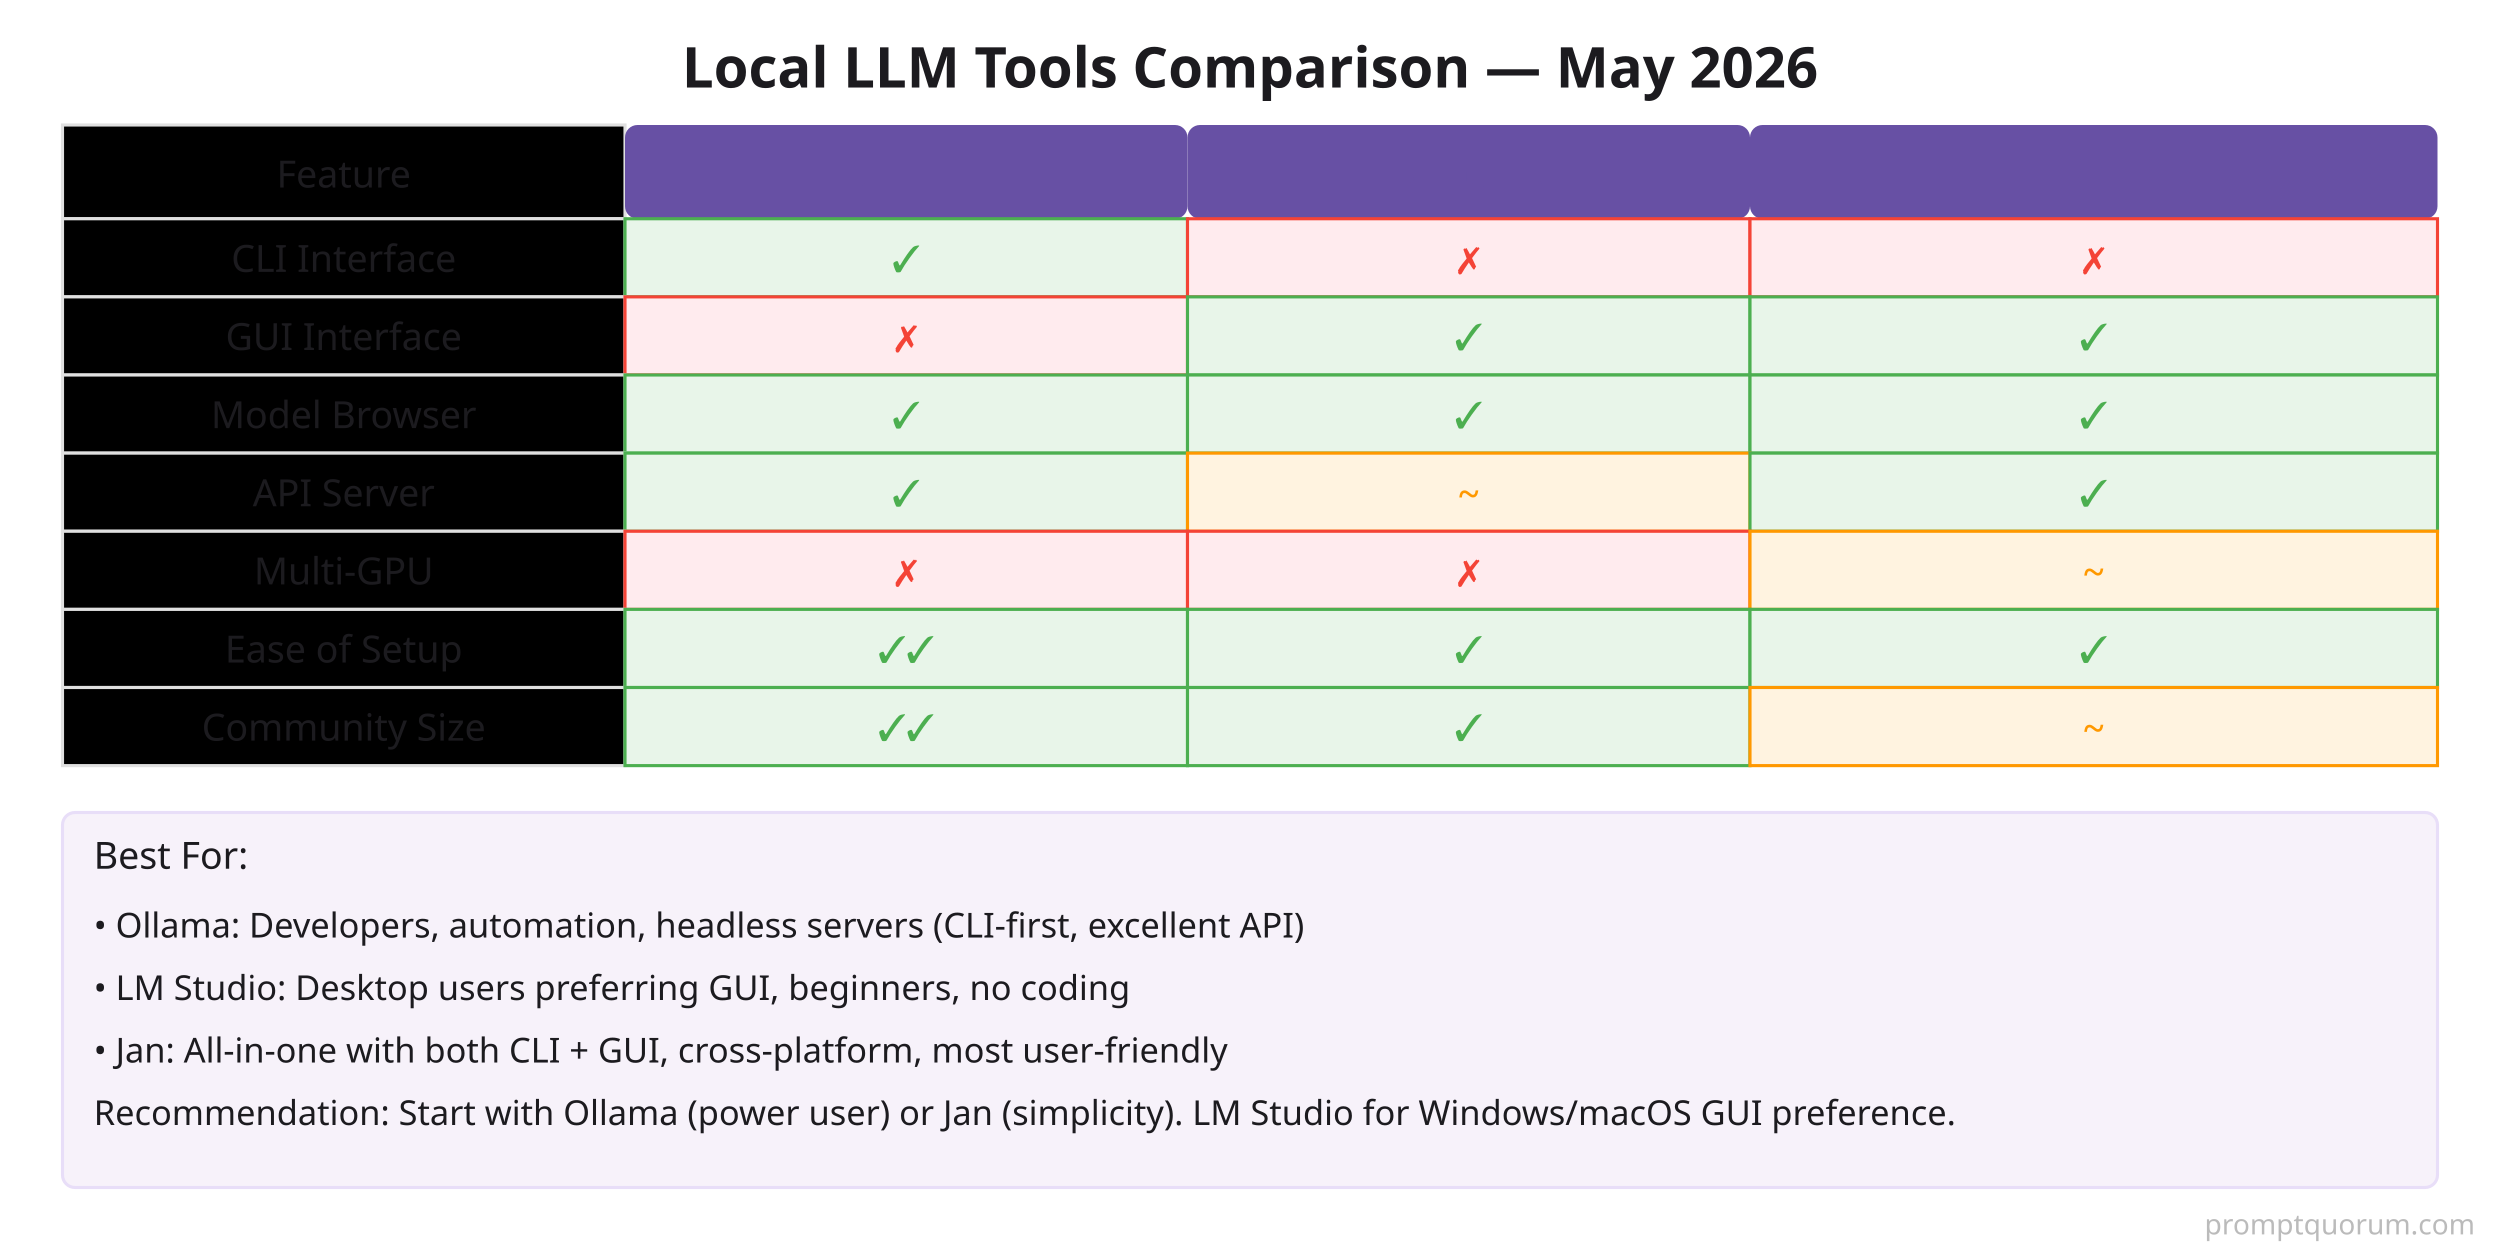
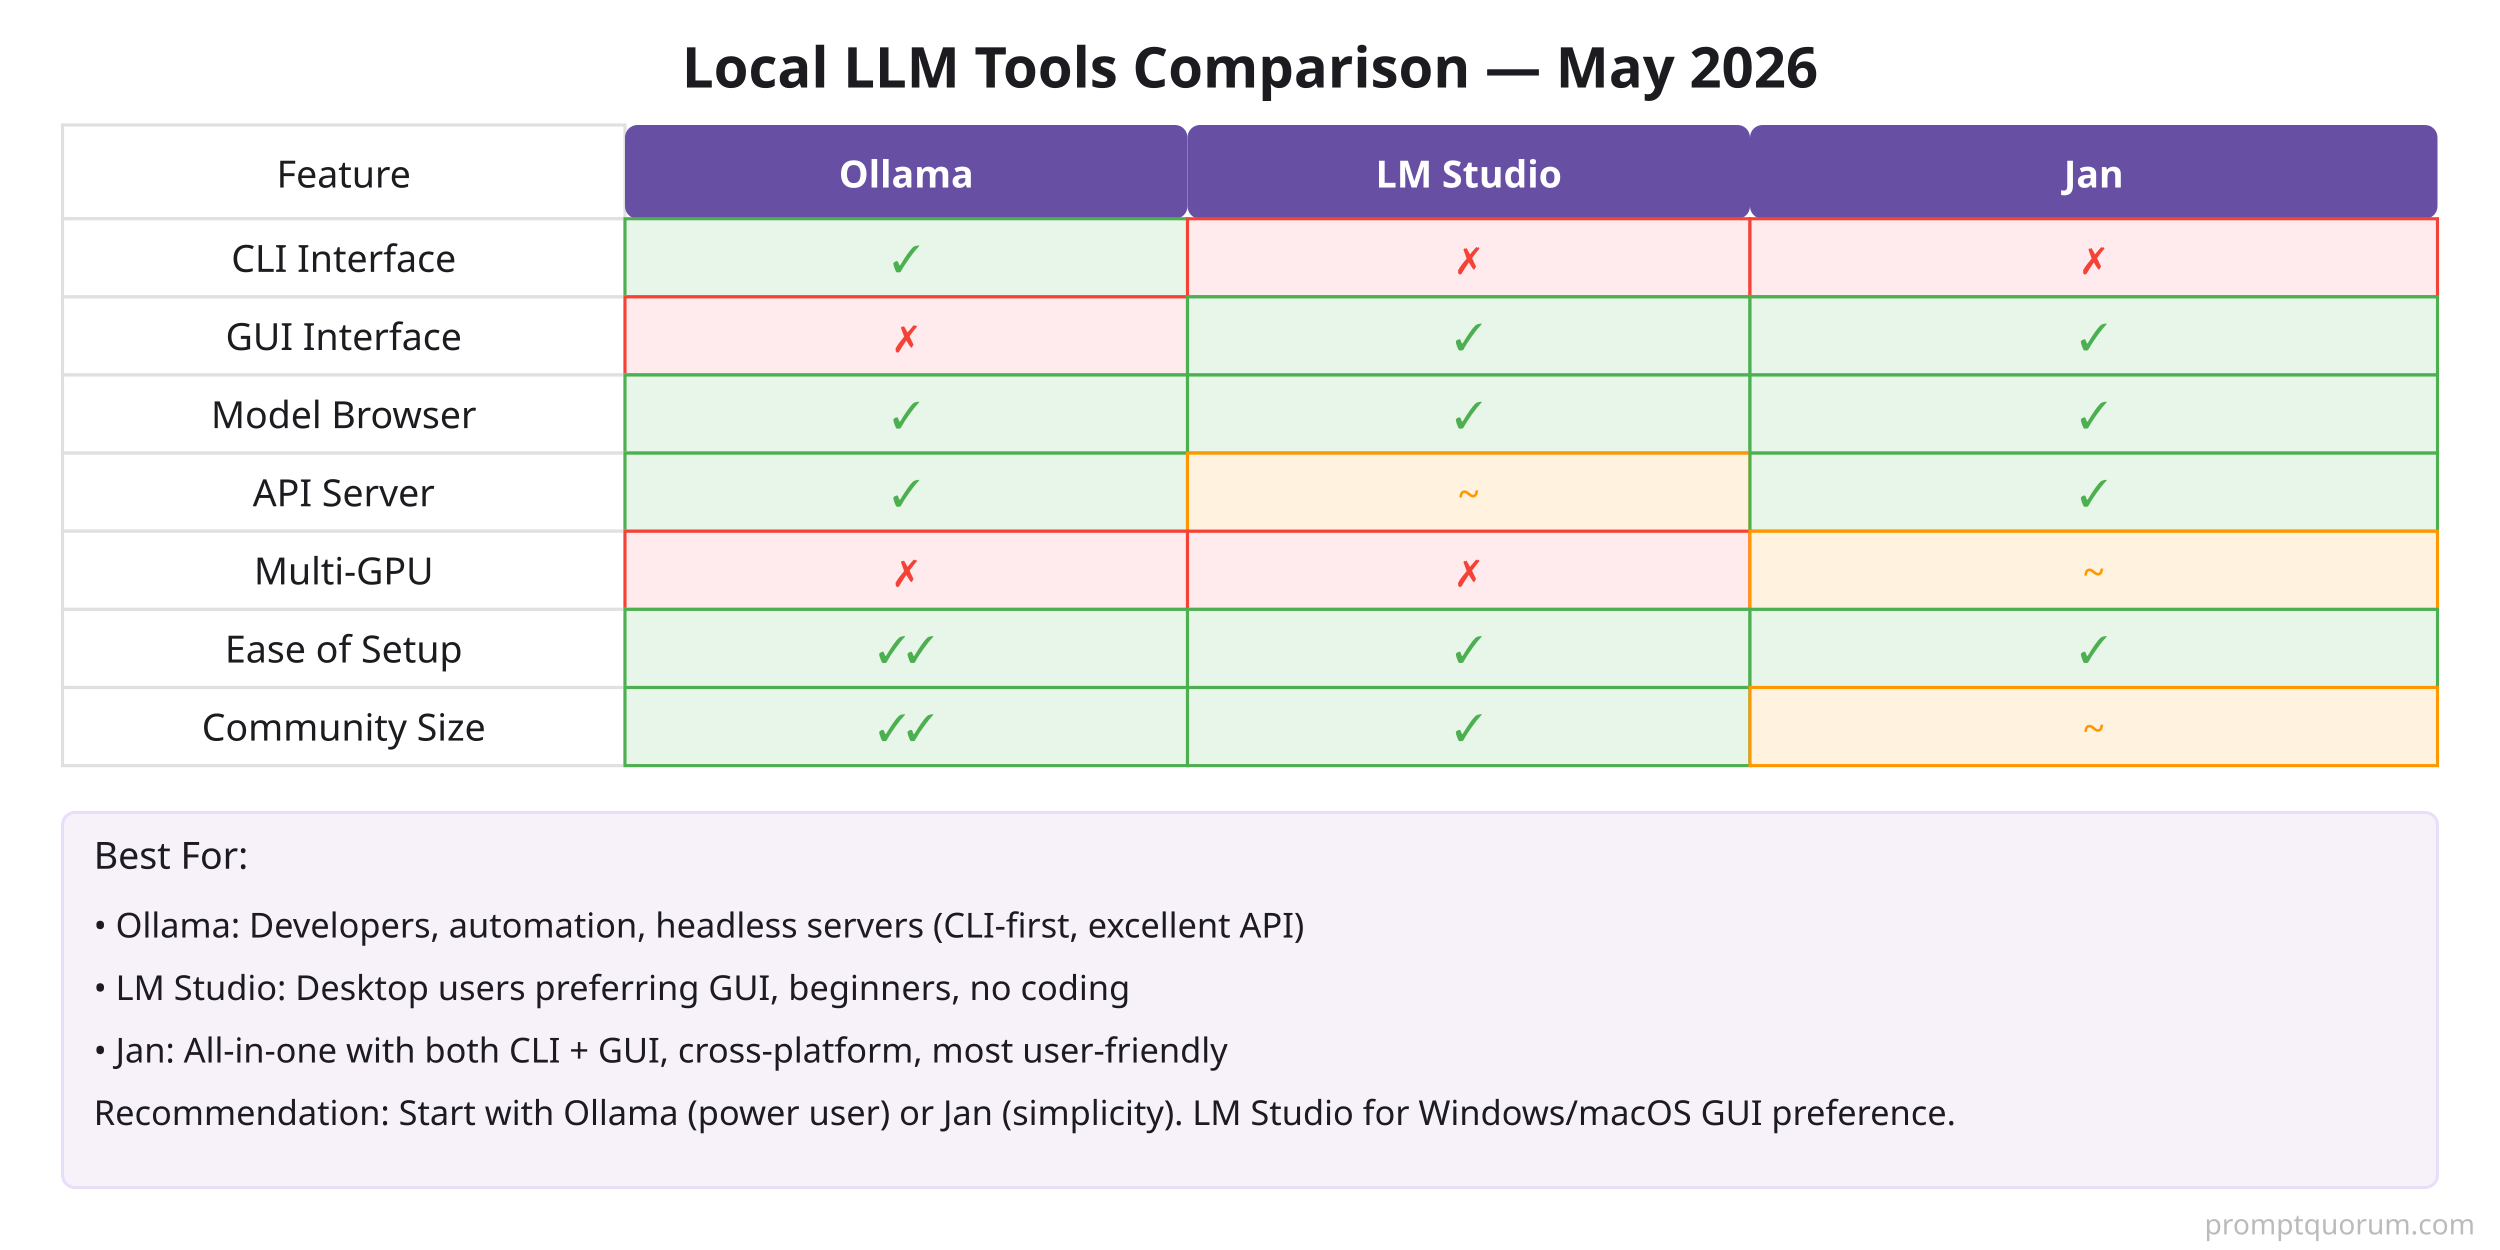
<svg xmlns="http://www.w3.org/2000/svg" viewBox="0 0 800 400">
  <defs>
    <style>
      .bg { fill: #FFFFFF; }
      .title { fill: #1C1B1F; font-family: system-ui, sans-serif; font-size: 18px; font-weight: 600; }
      .header { fill: #6750A4; font-family: system-ui, sans-serif; font-size: 12px; font-weight: 600; color: #FFFFFF; }
      .feature { fill: #1C1B1F; font-family: system-ui, sans-serif; font-size: 12px; font-weight: 500; }
      .cell-yes { fill: #E8F5E9; stroke: #4CAF50; stroke-width: 1; }
      .cell-no { fill: #FFEBEE; stroke: #F44336; stroke-width: 1; }
      .cell-partial { fill: #FFF3E0; stroke: #FF9800; stroke-width: 1; }
      .cell-text { fill: #1C1B1F; font-family: system-ui, sans-serif; font-size: 11px; text-anchor: middle; }
      .check { fill: #4CAF50; font-weight: 600; font-size: 12px; }
      .x { fill: #F44336; font-weight: 600; font-size: 12px; }
      .partial { fill: #FF9800; font-weight: 600; font-size: 12px; }
-       .border { stroke: #E0E0E0; stroke-width: 1; }
+       .border { stroke: #E0E0E0; stroke-width: 1; fill: #FFFFFF; }
    </style>
  </defs>
  <rect class="bg" width="800" height="400" />
  <text x="400" y="28" class="title" text-anchor="middle">Local LLM Tools Comparison — May 2026</text>
  <rect x="20" y="40" width="180" height="30" class="border" />
  <text x="110" y="60" class="feature" text-anchor="middle">Feature</text>
  <rect x="200" y="40" width="180" height="30" class="header" rx="4" />
-   <text x="290" y="60" class="header" text-anchor="middle">Ollama</text>
+   <text x="290" y="60" style="fill: #FFFFFF;" class="header" text-anchor="middle">Ollama</text>
  <rect x="380" y="40" width="180" height="30" class="header" rx="4" />
-   <text x="470" y="60" class="header" text-anchor="middle">LM Studio</text>
+   <text x="470" y="60" style="fill: #FFFFFF;" class="header" text-anchor="middle">LM Studio</text>
  <rect x="560" y="40" width="220" height="30" class="header" rx="4" />
-   <text x="670" y="60" class="header" text-anchor="middle">Jan</text>
+   <text x="670" y="60" style="fill: #FFFFFF;" class="header" text-anchor="middle">Jan</text>
  <rect x="20" y="70" width="180" height="25" class="border" />
  <text x="110" y="87" class="feature" text-anchor="middle">CLI Interface</text>
  <rect x="200" y="70" width="180" height="25" class="cell-yes" />
  <text x="290" y="87" class="check" text-anchor="middle">✓</text>
  <rect x="380" y="70" width="180" height="25" class="cell-no" />
  <text x="470" y="87" class="x" text-anchor="middle">✗</text>
  <rect x="560" y="70" width="220" height="25" class="cell-no" />
  <text x="670" y="87" class="x" text-anchor="middle">✗</text>
  <rect x="20" y="95" width="180" height="25" class="border" />
  <text x="110" y="112" class="feature" text-anchor="middle">GUI Interface</text>
  <rect x="200" y="95" width="180" height="25" class="cell-no" />
  <text x="290" y="112" class="x" text-anchor="middle">✗</text>
  <rect x="380" y="95" width="180" height="25" class="cell-yes" />
  <text x="470" y="112" class="check" text-anchor="middle">✓</text>
  <rect x="560" y="95" width="220" height="25" class="cell-yes" />
  <text x="670" y="112" class="check" text-anchor="middle">✓</text>
  <rect x="20" y="120" width="180" height="25" class="border" />
  <text x="110" y="137" class="feature" text-anchor="middle">Model Browser</text>
  <rect x="200" y="120" width="180" height="25" class="cell-yes" />
  <text x="290" y="137" class="check" text-anchor="middle">✓</text>
  <rect x="380" y="120" width="180" height="25" class="cell-yes" />
  <text x="470" y="137" class="check" text-anchor="middle">✓</text>
  <rect x="560" y="120" width="220" height="25" class="cell-yes" />
  <text x="670" y="137" class="check" text-anchor="middle">✓</text>
  <rect x="20" y="145" width="180" height="25" class="border" />
  <text x="110" y="162" class="feature" text-anchor="middle">API Server</text>
  <rect x="200" y="145" width="180" height="25" class="cell-yes" />
  <text x="290" y="162" class="check" text-anchor="middle">✓</text>
  <rect x="380" y="145" width="180" height="25" class="cell-partial" />
  <text x="470" y="162" class="partial" text-anchor="middle">~</text>
  <rect x="560" y="145" width="220" height="25" class="cell-yes" />
  <text x="670" y="162" class="check" text-anchor="middle">✓</text>
  <rect x="20" y="170" width="180" height="25" class="border" />
  <text x="110" y="187" class="feature" text-anchor="middle">Multi-GPU</text>
  <rect x="200" y="170" width="180" height="25" class="cell-no" />
  <text x="290" y="187" class="x" text-anchor="middle">✗</text>
  <rect x="380" y="170" width="180" height="25" class="cell-no" />
  <text x="470" y="187" class="x" text-anchor="middle">✗</text>
  <rect x="560" y="170" width="220" height="25" class="cell-partial" />
  <text x="670" y="187" class="partial" text-anchor="middle">~</text>
  <rect x="20" y="195" width="180" height="25" class="border" />
  <text x="110" y="212" class="feature" text-anchor="middle">Ease of Setup</text>
  <rect x="200" y="195" width="180" height="25" class="cell-yes" />
  <text x="290" y="212" class="check" text-anchor="middle">✓✓</text>
  <rect x="380" y="195" width="180" height="25" class="cell-yes" />
  <text x="470" y="212" class="check" text-anchor="middle">✓</text>
  <rect x="560" y="195" width="220" height="25" class="cell-yes" />
  <text x="670" y="212" class="check" text-anchor="middle">✓</text>
  <rect x="20" y="220" width="180" height="25" class="border" />
  <text x="110" y="237" class="feature" text-anchor="middle">Community Size</text>
  <rect x="200" y="220" width="180" height="25" class="cell-yes" />
  <text x="290" y="237" class="check" text-anchor="middle">✓✓</text>
  <rect x="380" y="220" width="180" height="25" class="cell-yes" />
  <text x="470" y="237" class="check" text-anchor="middle">✓</text>
  <rect x="560" y="220" width="220" height="25" class="cell-partial" />
  <text x="670" y="237" class="partial" text-anchor="middle">~</text>
  <rect x="20" y="260" width="760" height="120" style="fill: #F7F2FA; stroke: #E8DEF8; stroke-width: 1;" rx="4" />
  <text x="30" y="278" class="feature">Best For:</text>
  <text x="30" y="300" class="cell-text" style="text-anchor: start;">• Ollama: Developers, automation, headless servers (CLI-first, excellent API)</text>
  <text x="30" y="320" class="cell-text" style="text-anchor: start;">• LM Studio: Desktop users preferring GUI, beginners, no coding</text>
  <text x="30" y="340" class="cell-text" style="text-anchor: start;">• Jan: All-in-one with both CLI + GUI, cross-platform, most user-friendly</text>
  <text x="30" y="360" class="cell-text" style="text-anchor: start;">Recommendation: Start with Ollama (power user) or Jan (simplicity). LM Studio for Windows/macOS GUI preference.</text>
  <text x="792" y="395" font-family="system-ui,sans-serif" font-size="9" fill="#BBBBBB" text-anchor="end">promptquorum.com</text>
</svg>
